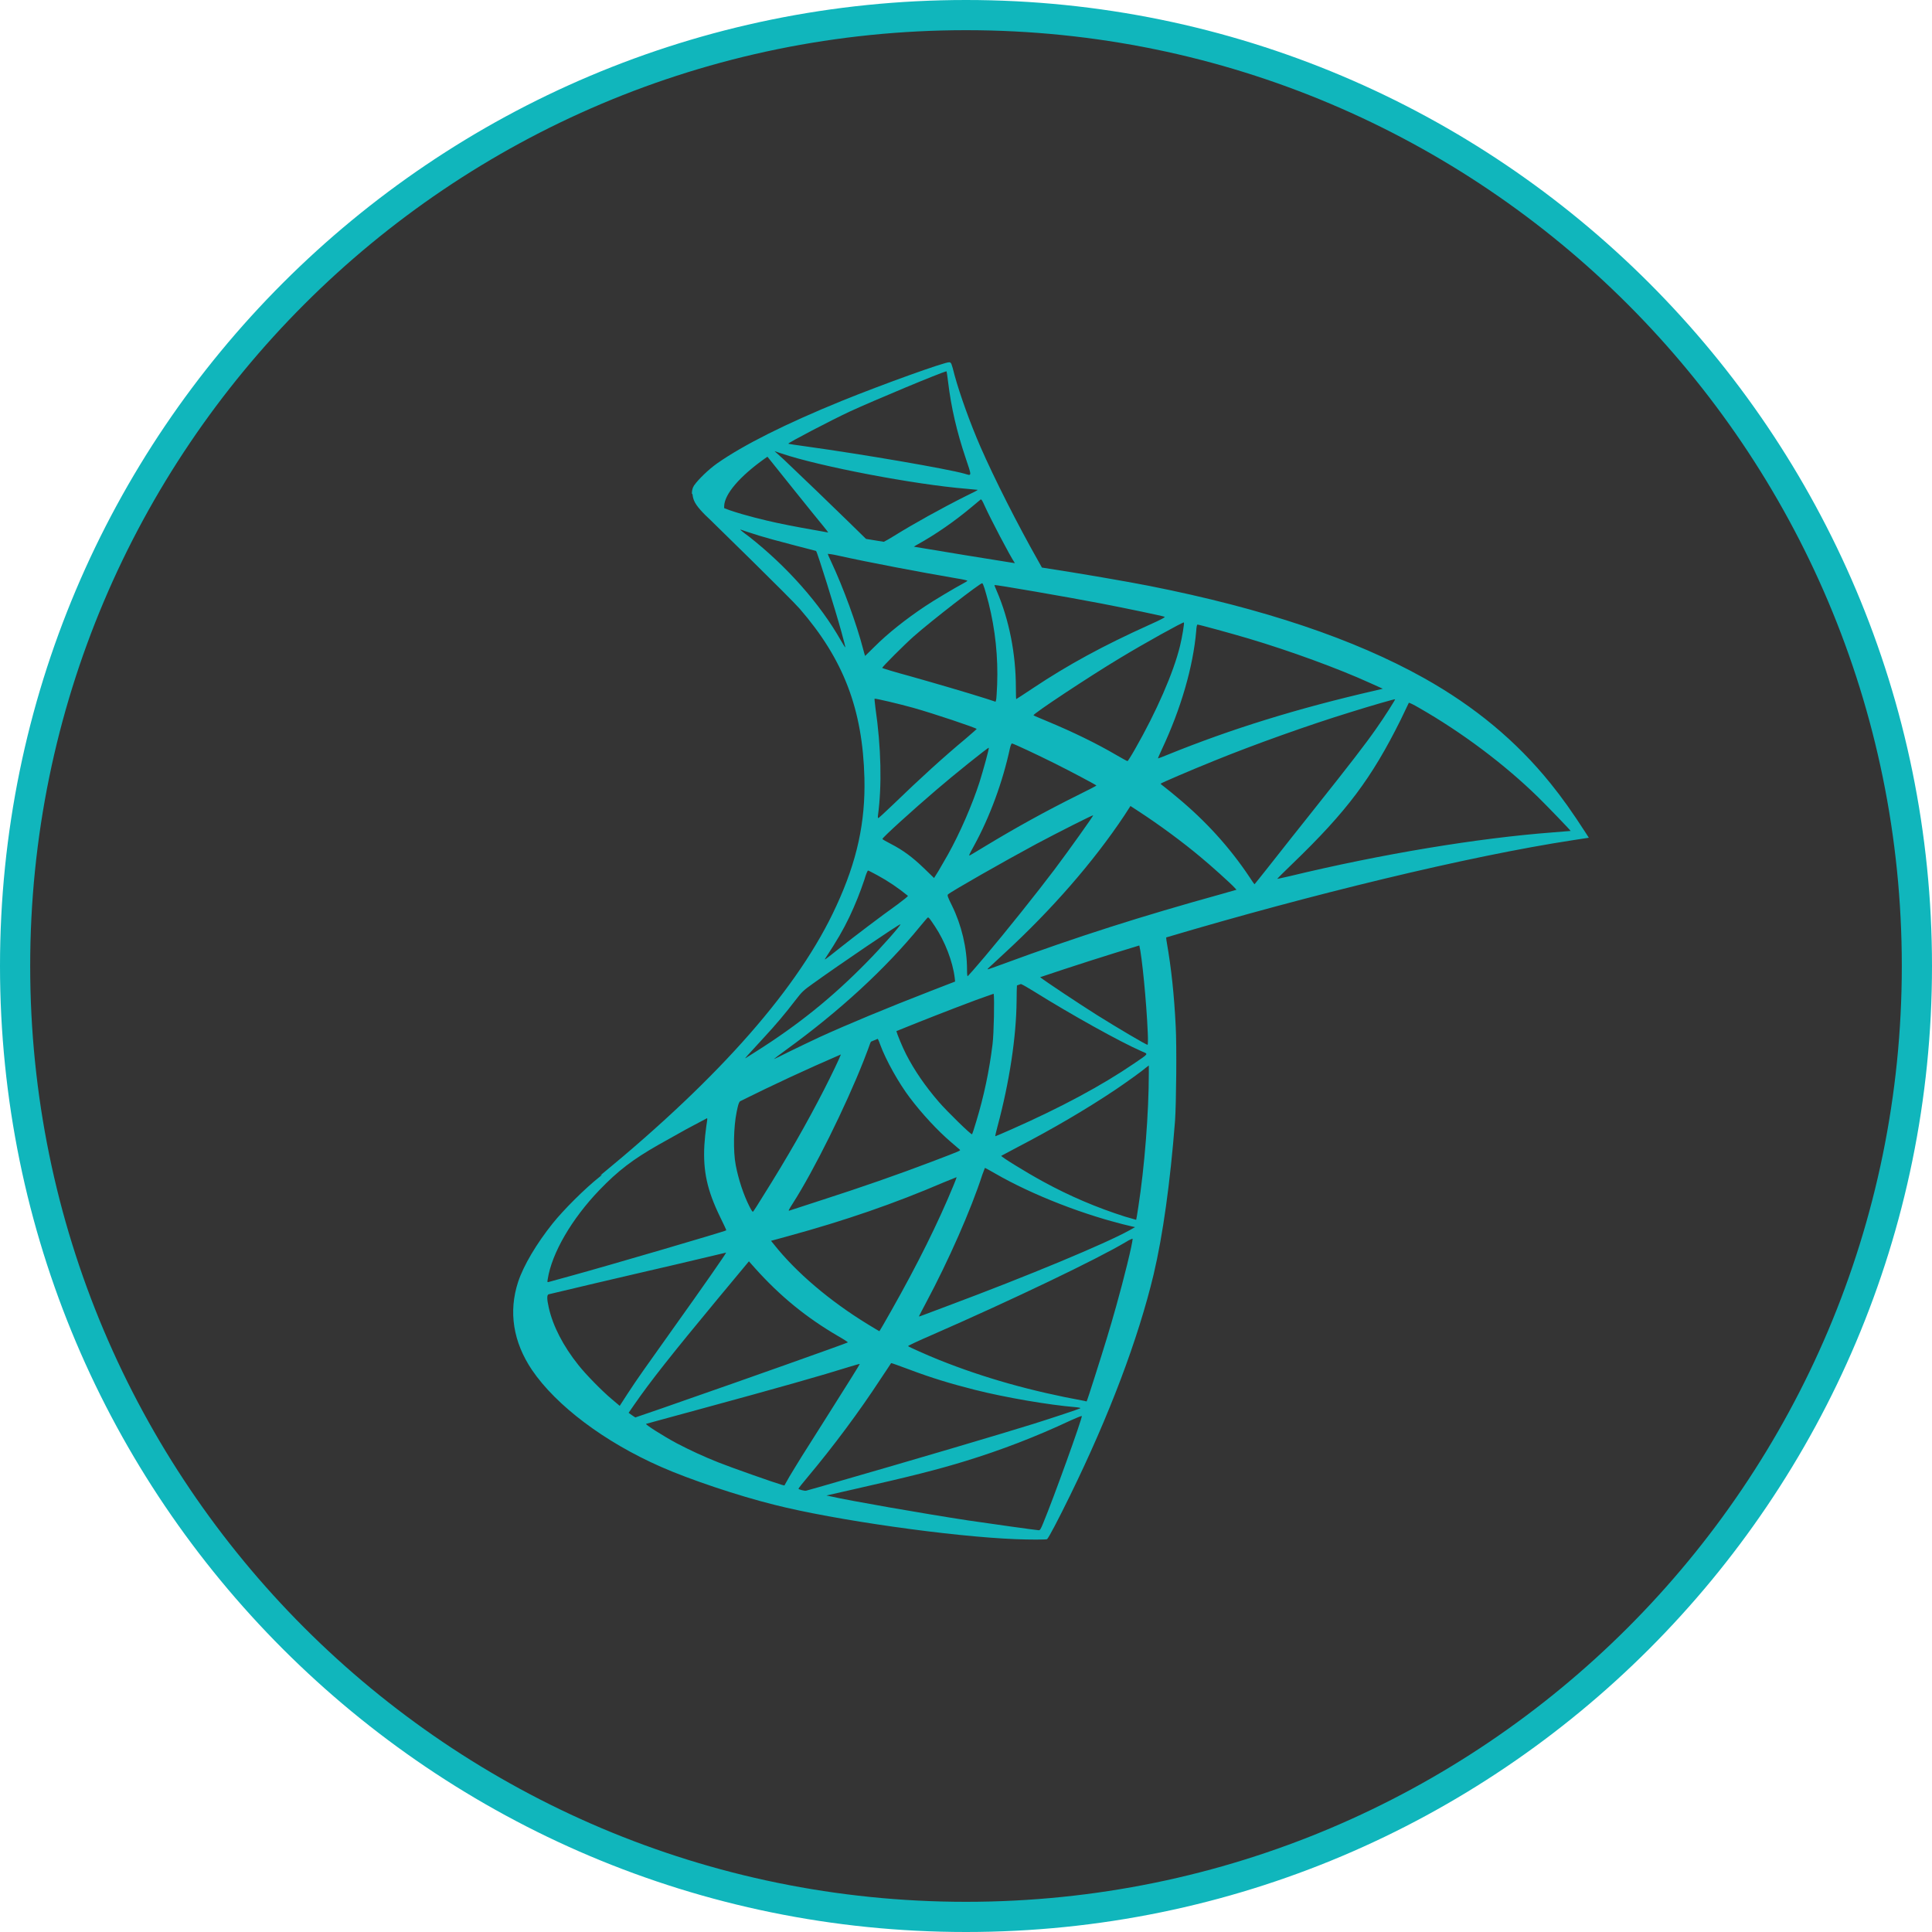
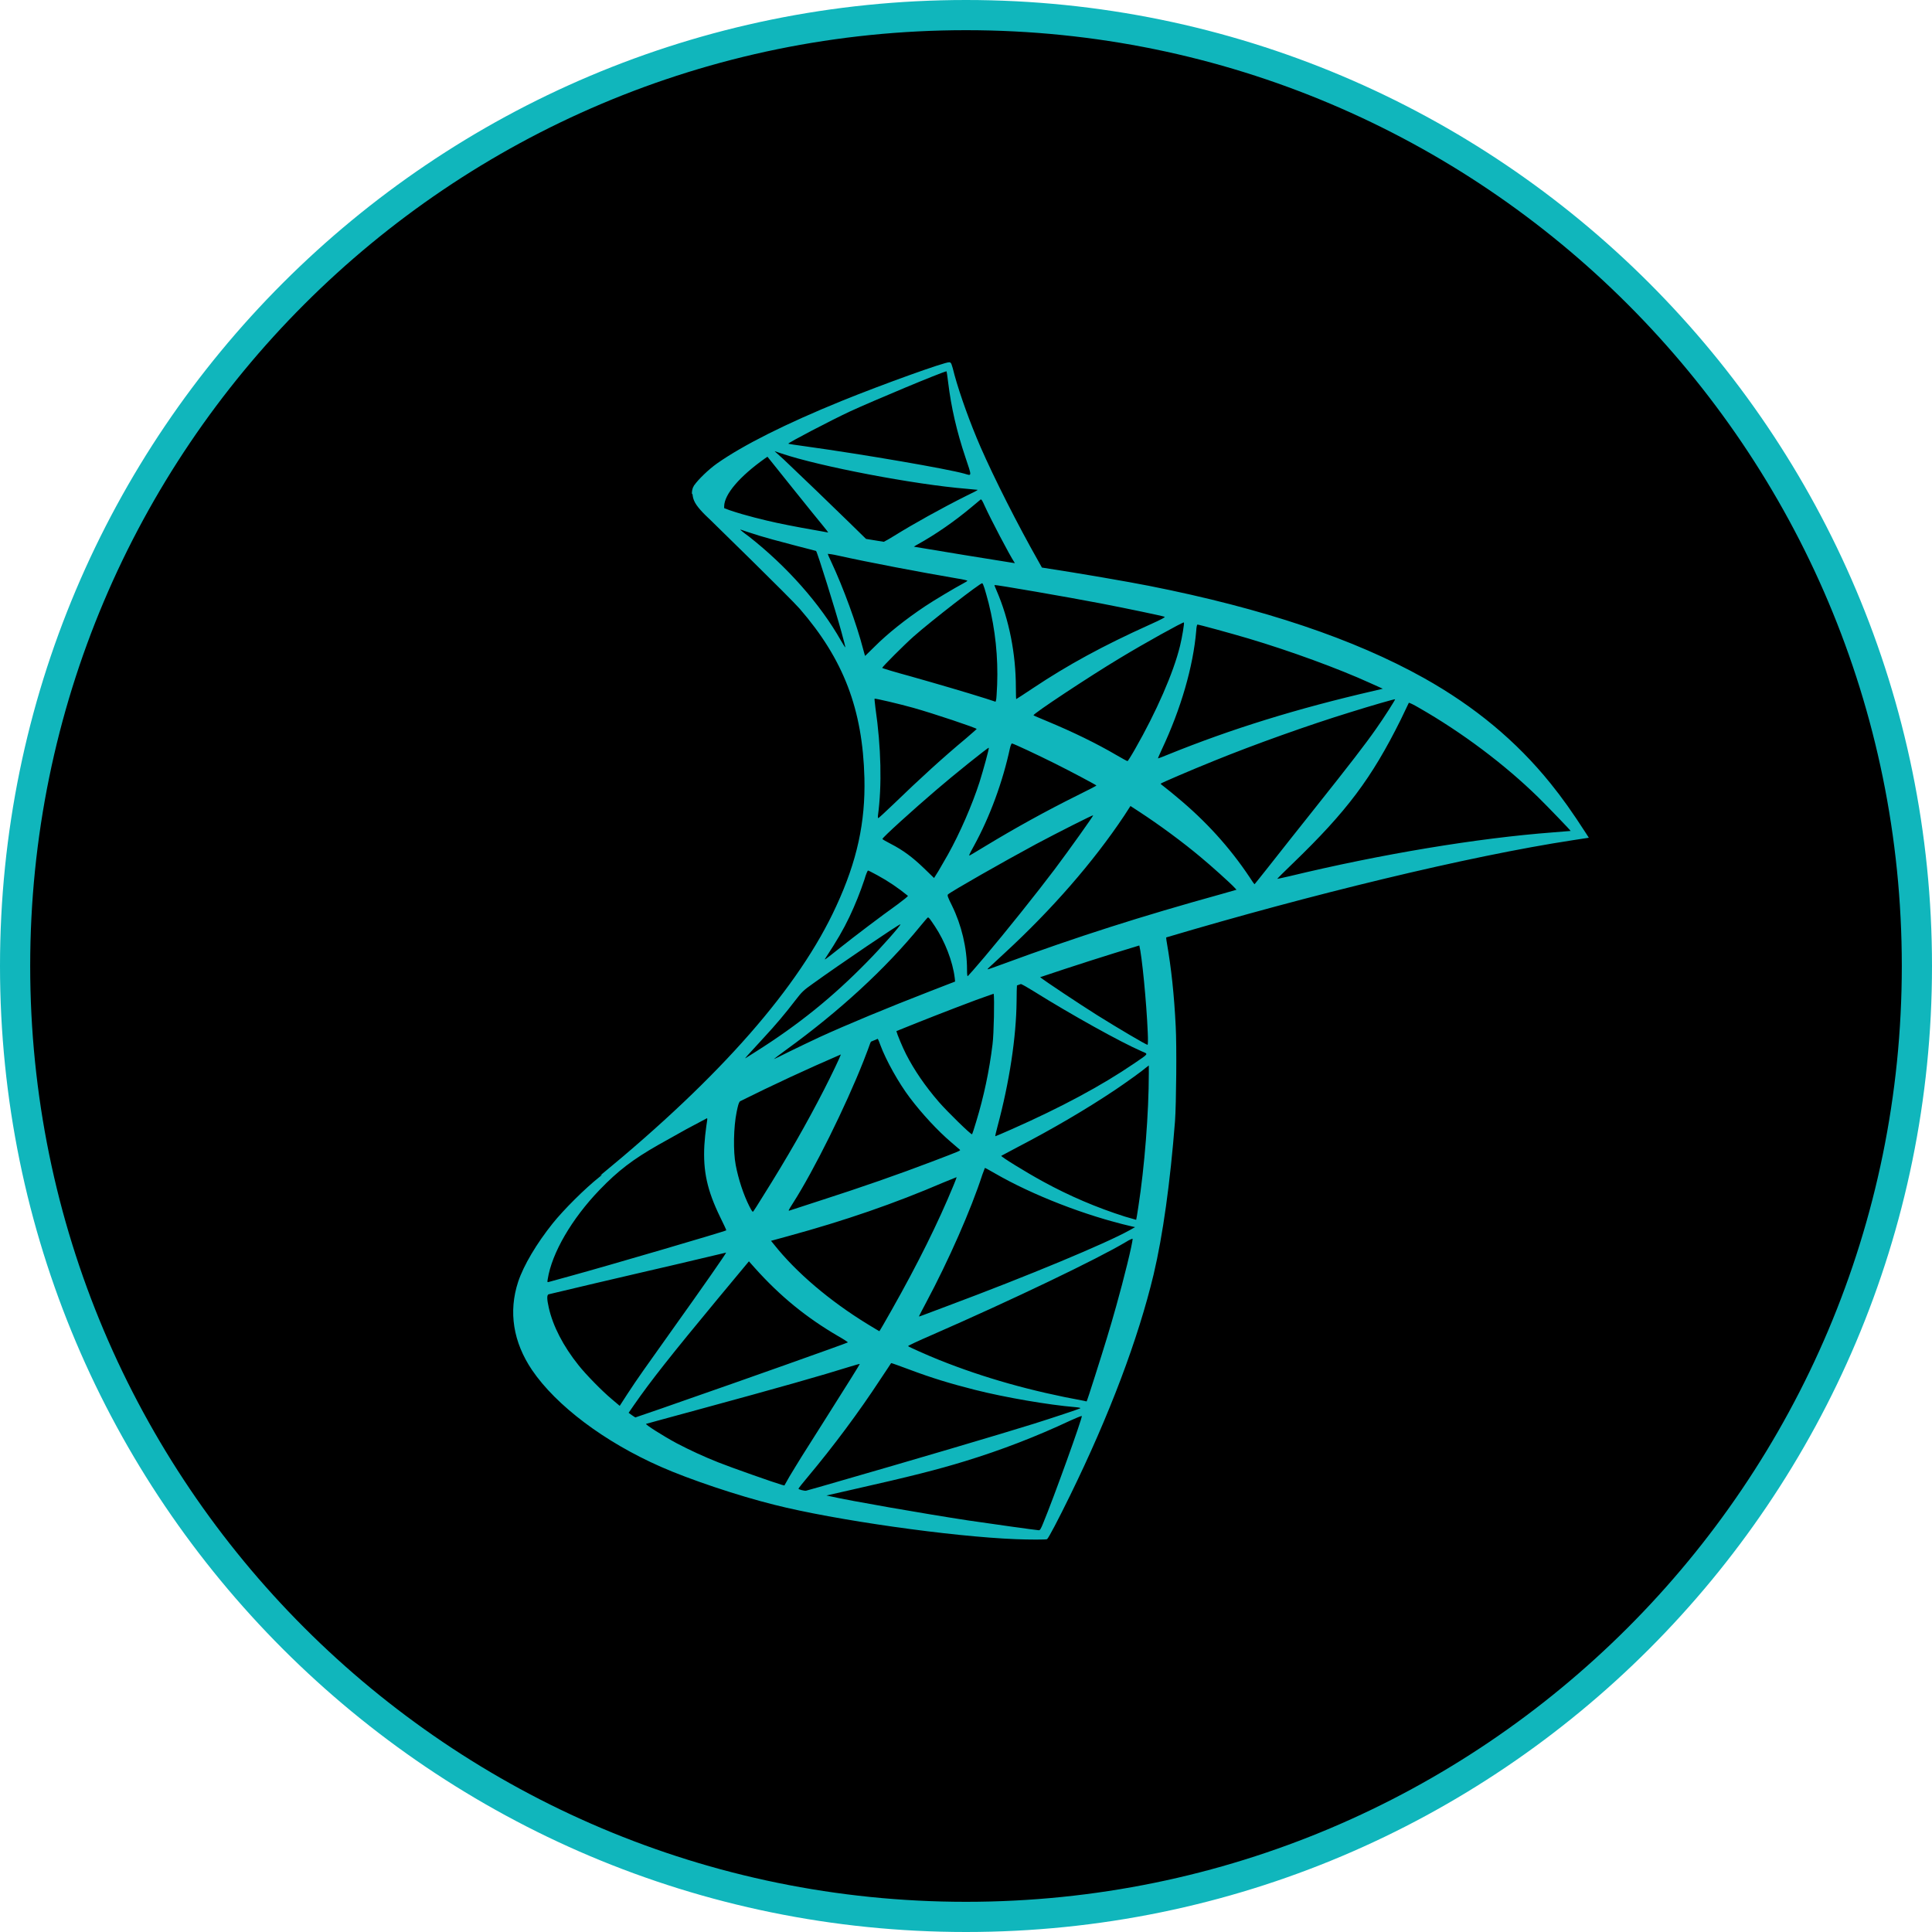
- <svg xmlns="http://www.w3.org/2000/svg" width="64" height="64" viewBox="0 0 64 64" fill="none">
-   <circle cx="32" cy="32" r="31.5" fill="#343434" stroke="#10B6BC" />
+ <svg xmlns="http://www.w3.org/2000/svg" width="64" height="64" viewBox="0 0 64 64">
+   <circle cx="32" cy="32" r="31.5" stroke="#10B6BC" />
  <path d="M31.445 12V12.001C31.315 11.983 29.218 12.738 27.867 13.287C26.042 14.031 24.626 14.739 23.752 15.353C23.47 15.553 23.127 15.886 22.998 16.075L22.996 16.069C22.988 16.083 22.981 16.098 22.975 16.114C22.968 16.126 22.959 16.14 22.955 16.151C22.931 16.215 22.919 16.283 22.92 16.352L22.939 16.37C22.945 16.433 22.959 16.504 22.991 16.582C23.067 16.77 23.292 17.001 23.546 17.237C23.546 17.237 26.172 19.799 26.491 20.165C27.944 21.841 28.576 23.494 28.635 25.773C28.67 27.237 28.392 28.524 27.701 30.018C26.474 32.698 23.882 35.656 19.886 38.938L19.946 38.917C19.919 38.939 19.883 38.97 19.856 38.991C19.378 39.369 18.669 40.077 18.309 40.526C17.772 41.199 17.347 41.913 17.164 42.462C16.839 43.454 16.999 44.457 17.624 45.384C18.427 46.565 20.027 47.77 21.893 48.59C22.843 49.01 24.442 49.547 25.647 49.847C27.648 50.355 31.522 50.904 33.652 50.987C34.083 51.005 34.661 51.005 34.685 50.987C34.732 50.957 35.063 50.326 35.447 49.541C36.757 46.867 37.702 44.358 38.216 42.214C38.522 40.916 38.764 39.186 38.924 37.137C38.965 36.565 38.983 34.646 38.947 33.997C38.894 32.934 38.8 32.072 38.653 31.228C38.641 31.171 38.634 31.112 38.631 31.054C43.378 29.643 48.615 28.366 52.094 27.834L52.632 27.751L52.549 27.621C52.077 26.889 51.752 26.434 51.362 25.95C50.229 24.546 48.854 23.406 47.171 22.462C44.857 21.169 41.864 20.159 38.074 19.409C37.36 19.268 35.79 18.996 34.515 18.801L34.396 18.588C33.7 17.36 32.932 15.838 32.483 14.811C32.136 14.014 31.805 13.093 31.622 12.431C31.521 12.03 31.51 12.006 31.445 12ZM31.35 12.301H31.356C31.362 12.307 31.385 12.473 31.409 12.668C31.509 13.494 31.692 14.291 31.982 15.153C32.2 15.802 32.2 15.767 31.946 15.69C31.344 15.525 28.647 15.059 26.692 14.787C26.379 14.746 26.114 14.704 26.114 14.698C26.09 14.675 27.524 13.925 28.156 13.63C28.965 13.258 31.185 12.331 31.35 12.301ZM25.659 14.946L25.889 15.023C27.141 15.448 30.287 16.051 32.023 16.192C32.218 16.21 32.383 16.227 32.388 16.227C32.395 16.234 32.23 16.322 32.017 16.422C31.179 16.841 30.257 17.355 29.62 17.751C29.475 17.841 29.342 17.917 29.277 17.948L28.688 17.852L28.132 17.308C27.414 16.608 26.692 15.914 25.966 15.224L25.659 14.946ZM25.423 15.13L26.255 16.169C26.71 16.741 27.17 17.302 27.271 17.426C27.359 17.536 27.424 17.616 27.436 17.64C26.846 17.537 26.215 17.424 25.73 17.319C25.375 17.242 24.697 17.083 24.166 16.9C24.111 16.879 24.048 16.855 23.989 16.833V16.771C23.995 16.375 24.496 15.784 25.346 15.182L25.423 15.13ZM32.483 16.545C32.488 16.543 32.492 16.544 32.496 16.547C32.519 16.547 32.548 16.599 32.619 16.758C32.82 17.201 33.446 18.394 33.6 18.624L33.619 18.656C32.503 18.479 31.389 18.297 30.274 18.11C30.311 18.084 30.348 18.06 30.388 18.04C31.008 17.697 31.633 17.26 32.189 16.794C32.324 16.682 32.448 16.576 32.472 16.558C32.474 16.553 32.478 16.549 32.483 16.545ZM24.52 17.543C24.525 17.538 24.62 17.574 24.744 17.615C25.027 17.71 25.312 17.796 25.6 17.874C25.859 17.945 26.119 18.014 26.379 18.081C26.733 18.169 27.029 18.252 27.034 18.252C27.076 18.294 27.672 20.2 27.873 20.933C27.95 21.21 28.009 21.446 28.003 21.446C27.997 21.452 27.932 21.352 27.855 21.216C27.164 20 26.072 18.766 24.809 17.773C24.644 17.656 24.519 17.549 24.519 17.543H24.52ZM27.418 18.341C27.418 18.352 27.418 18.347 27.424 18.347C27.454 18.347 27.584 18.364 27.743 18.4C28.747 18.624 30.547 18.966 31.698 19.161C31.893 19.191 32.046 19.227 32.046 19.238C32.046 19.25 31.976 19.291 31.887 19.339C31.692 19.439 30.907 19.905 30.647 20.082C29.992 20.519 29.402 20.991 28.977 21.416C28.872 21.521 28.765 21.626 28.658 21.729C28.658 21.729 28.623 21.629 28.593 21.505C28.381 20.684 27.938 19.468 27.536 18.612C27.471 18.476 27.418 18.352 27.418 18.341ZM32.537 19.32C32.572 19.333 32.631 19.533 32.749 19.976C32.971 20.859 33.066 21.77 33.032 22.68C33.02 22.928 33.008 23.158 32.997 23.188L32.979 23.246L32.672 23.145C32.041 22.945 31.014 22.644 30.134 22.396C29.632 22.26 29.225 22.137 29.225 22.125C29.225 22.089 29.957 21.357 30.27 21.08C30.866 20.554 32.483 19.303 32.537 19.32ZM32.944 19.38C32.961 19.362 35.388 19.781 36.492 19.994C37.313 20.153 38.505 20.401 38.576 20.431C38.611 20.443 38.488 20.513 38.092 20.69C36.533 21.393 35.376 22.025 34.225 22.792C33.924 22.993 33.67 23.158 33.664 23.158C33.658 23.158 33.652 22.987 33.652 22.78C33.652 21.659 33.429 20.525 33.015 19.569C32.974 19.474 32.938 19.386 32.944 19.38ZM39.219 20.619C39.237 20.637 39.16 21.116 39.089 21.399C38.876 22.279 38.304 23.584 37.602 24.811C37.478 25.03 37.365 25.207 37.353 25.212C37.341 25.218 37.183 25.129 37 25.023C36.315 24.621 35.535 24.244 34.685 23.89C34.449 23.79 34.242 23.707 34.237 23.695C34.195 23.66 36.096 22.402 37.1 21.8C37.897 21.316 39.196 20.596 39.219 20.619ZM39.668 20.69C39.721 20.69 40.796 20.985 41.356 21.151C42.744 21.564 44.337 22.148 45.376 22.621L45.807 22.815L45.507 22.886C42.969 23.471 40.795 24.144 38.699 24.994C38.528 25.065 38.375 25.123 38.363 25.123C38.352 25.123 38.411 24.988 38.488 24.823C39.119 23.483 39.526 22.084 39.627 20.891C39.632 20.779 39.651 20.69 39.668 20.69ZM28.971 23.146C28.988 23.128 29.809 23.323 30.252 23.447C30.925 23.636 32.354 24.115 32.354 24.149C32.354 24.155 32.194 24.291 32.005 24.456C31.232 25.1 30.488 25.779 29.596 26.641C29.331 26.895 29.107 27.101 29.095 27.101C29.083 27.101 29.077 27.066 29.083 27.019C29.218 26.027 29.189 24.752 29.001 23.459C28.982 23.294 28.965 23.152 28.971 23.146ZM46.215 23.164C46.226 23.176 45.837 23.789 45.589 24.137C45.235 24.645 44.715 25.319 43.541 26.794C43.023 27.444 42.508 28.095 41.994 28.748C41.758 29.044 41.563 29.292 41.556 29.292C41.551 29.292 41.474 29.185 41.392 29.055C40.73 28.063 39.939 27.196 39 26.417C38.858 26.296 38.712 26.177 38.564 26.062C38.499 26.015 38.446 25.968 38.446 25.962C38.446 25.944 39.449 25.513 40.211 25.206C41.545 24.663 43.363 24.014 44.727 23.595C45.441 23.371 46.203 23.152 46.215 23.164ZM46.669 23.282C46.693 23.276 46.835 23.347 47.006 23.447C48.441 24.268 49.846 25.325 50.956 26.411C51.268 26.718 52.041 27.52 52.029 27.526C52.029 27.526 51.758 27.55 51.439 27.574C48.954 27.763 45.772 28.288 42.715 29.026C42.507 29.073 42.325 29.114 42.313 29.114C42.301 29.114 42.531 28.884 42.82 28.607C44.615 26.877 45.435 25.785 46.403 23.837C46.539 23.548 46.658 23.3 46.669 23.282ZM33.523 24.628C33.605 24.646 34.372 25.006 34.951 25.295C35.482 25.56 36.28 25.985 36.321 26.021C36.327 26.027 36.044 26.174 35.695 26.346C34.654 26.863 33.636 27.425 32.642 28.028C32.359 28.2 32.123 28.341 32.118 28.341C32.094 28.341 32.1 28.317 32.259 28.028C32.791 27.06 33.216 25.903 33.458 24.776C33.481 24.687 33.505 24.628 33.523 24.628ZM32.755 24.77C32.773 24.787 32.572 25.514 32.448 25.909C32.206 26.659 31.799 27.597 31.403 28.306C31.308 28.471 31.167 28.713 31.09 28.849L30.942 29.085L30.612 28.766C30.228 28.395 29.915 28.164 29.514 27.957C29.354 27.875 29.231 27.804 29.231 27.792C29.231 27.745 30.24 26.83 31.014 26.169C31.568 25.69 32.737 24.752 32.755 24.77ZM37.448 26.7L37.738 26.889C38.399 27.32 39.178 27.893 39.774 28.394C40.11 28.671 40.76 29.256 40.89 29.398L40.961 29.474L40.482 29.611C37.779 30.36 35.689 31.027 33.251 31.924C32.979 32.025 32.749 32.107 32.731 32.107C32.696 32.107 32.666 32.136 33.275 31.576C34.833 30.141 36.215 28.56 37.242 27.019L37.448 26.7ZM36.214 27.007C36.227 27.019 35.418 28.158 34.934 28.801C34.355 29.569 33.328 30.856 32.619 31.694C32.324 32.043 32.07 32.331 32.058 32.337C32.041 32.343 32.034 32.255 32.034 32.119C32.034 31.405 31.852 30.643 31.533 29.994C31.397 29.723 31.374 29.658 31.404 29.628C31.516 29.527 33.233 28.548 34.319 27.963C35.051 27.573 36.197 26.995 36.214 27.007ZM28.753 28.837C28.77 28.837 28.905 28.908 29.059 28.991C29.419 29.186 29.759 29.416 30.075 29.675C30.087 29.687 29.933 29.811 29.733 29.959C29.172 30.36 28.322 31.004 27.826 31.399C27.306 31.813 27.289 31.824 27.347 31.736C27.737 31.14 27.932 30.803 28.139 30.372C28.329 29.971 28.494 29.559 28.635 29.138C28.682 28.967 28.741 28.837 28.753 28.837ZM30.742 30.395C30.772 30.389 30.807 30.443 30.966 30.679C31.302 31.181 31.562 31.854 31.627 32.397L31.639 32.515L30.831 32.828C29.384 33.389 28.05 33.944 27.147 34.357C26.817 34.512 26.488 34.669 26.161 34.829C25.871 34.977 25.635 35.089 25.635 35.083C25.635 35.077 25.818 34.941 26.042 34.776C27.808 33.495 29.337 32.09 30.482 30.685C30.606 30.538 30.718 30.402 30.73 30.395L30.742 30.395ZM29.827 30.619V30.62C29.851 30.643 29.178 31.405 28.717 31.871C27.578 33.034 26.45 33.944 25.051 34.829C24.874 34.941 24.715 35.041 24.697 35.053C24.656 35.077 24.709 35.018 25.323 34.351C25.683 33.964 26.024 33.561 26.344 33.141C26.568 32.852 26.609 32.81 26.934 32.58C27.803 31.954 29.804 30.596 29.827 30.619ZM37.741 31.32C37.825 31.642 37.979 33.187 38.021 34.209C38.033 34.451 38.027 34.611 38.014 34.611C37.968 34.611 37.017 34.05 36.339 33.625C35.751 33.254 34.639 32.517 34.456 32.371C35.545 32.004 36.641 31.653 37.741 31.32ZM33.821 32.597C33.898 32.631 34.014 32.695 34.248 32.84C35.465 33.601 37.118 34.522 37.827 34.829C38.045 34.924 38.068 34.888 37.566 35.231C36.492 35.963 35.152 36.683 33.511 37.409C33.221 37.539 32.979 37.639 32.973 37.639C32.961 37.639 32.997 37.491 33.044 37.314C33.439 35.844 33.664 34.357 33.676 33.164C33.679 32.867 33.681 32.72 33.688 32.644L33.821 32.597ZM32.917 32.919C32.946 33.064 32.924 34.25 32.879 34.593C32.773 35.463 32.592 36.322 32.336 37.161C32.271 37.379 32.211 37.563 32.2 37.574C32.176 37.604 31.367 36.812 31.102 36.505C30.642 35.974 30.282 35.443 30.016 34.924C29.893 34.683 29.715 34.252 29.694 34.157C30.562 33.804 31.435 33.463 32.312 33.134C32.5 33.064 32.721 32.99 32.917 32.919ZM29.077 34.412C29.092 34.433 29.127 34.511 29.16 34.611C29.349 35.124 29.773 35.88 30.14 36.364C30.541 36.895 31.067 37.462 31.504 37.834C31.645 37.952 31.775 38.064 31.793 38.082C31.828 38.117 31.84 38.111 30.878 38.478C29.762 38.903 28.546 39.328 27.153 39.776C26.82 39.884 26.487 39.992 26.155 40.101C26.102 40.119 26.12 40.089 26.273 39.847C26.964 38.767 28.014 36.648 28.605 35.148C28.705 34.888 28.806 34.628 28.823 34.569C28.831 34.54 28.843 34.523 28.855 34.505L29.077 34.412ZM27.856 34.93C27.815 35.049 27.559 35.585 27.294 36.104C26.721 37.22 26.096 38.318 25.258 39.652C25.116 39.882 24.981 40.095 24.962 40.118C24.933 40.16 24.921 40.148 24.826 39.965C24.626 39.569 24.461 39.062 24.372 38.596C24.283 38.135 24.301 37.332 24.402 36.836C24.447 36.618 24.468 36.536 24.511 36.483C25.612 35.935 26.727 35.417 27.856 34.93V34.93ZM38.056 35.295V35.543C38.056 36.86 37.914 38.666 37.708 39.983C37.673 40.213 37.643 40.402 37.637 40.408C37.637 40.408 37.466 40.361 37.265 40.301C36.325 40.003 35.415 39.613 34.55 39.139C33.977 38.826 33.145 38.312 33.169 38.288C33.175 38.282 33.422 38.153 33.711 37.999C34.869 37.397 35.978 36.748 36.941 36.104C37.301 35.862 37.844 35.473 37.962 35.367L38.056 35.295ZM23.417 37.044C23.439 37.045 23.432 37.093 23.398 37.303C23.368 37.512 23.347 37.722 23.333 37.934C23.286 38.796 23.427 39.434 23.852 40.308C23.971 40.55 24.065 40.75 24.059 40.756C24.018 40.792 20.11 41.937 18.882 42.273C18.516 42.374 18.197 42.462 18.173 42.468C18.132 42.48 18.126 42.474 18.144 42.374C18.28 41.506 18.941 40.373 19.862 39.416C20.476 38.778 20.966 38.406 21.804 37.928C22.084 37.769 22.433 37.574 22.735 37.407C22.96 37.285 23.187 37.164 23.417 37.044ZM32.625 38.69H32.625C32.631 38.684 32.772 38.761 32.944 38.861C34.207 39.593 35.966 40.272 37.466 40.62L37.601 40.65L37.413 40.756C36.628 41.193 34.047 42.268 31.409 43.253C31.025 43.395 30.648 43.537 30.577 43.566C30.506 43.596 30.441 43.614 30.441 43.607C30.441 43.601 30.547 43.395 30.683 43.141C31.421 41.759 32.164 40.077 32.543 38.908C32.59 38.796 32.618 38.696 32.625 38.69ZM31.686 38.996H31.687C31.693 39.003 31.645 39.127 31.586 39.269C31.073 40.514 30.399 41.872 29.538 43.395C29.319 43.785 29.136 44.098 29.13 44.098C29.125 44.098 28.947 43.991 28.734 43.861C27.483 43.094 26.373 42.149 25.647 41.234L25.541 41.104L26.078 40.957C28.002 40.432 29.638 39.865 31.261 39.168C31.492 39.074 31.68 38.996 31.686 38.996ZM37.519 41.034C37.525 41.17 37.224 42.386 36.976 43.265C36.77 44.003 36.592 44.581 36.267 45.603C36.126 46.052 36.002 46.423 35.996 46.423C35.99 46.423 35.955 46.418 35.919 46.406C34.166 46.087 32.596 45.644 31.12 45.054C30.707 44.889 30.116 44.623 30.081 44.593C30.069 44.581 30.423 44.416 30.872 44.222C33.558 43.047 36.344 41.712 37.301 41.14C37.413 41.069 37.501 41.034 37.519 41.034ZM24.053 41.494C24.066 41.506 23.315 42.586 22.265 44.056C21.898 44.57 21.474 45.172 21.314 45.396C21.13 45.656 20.951 45.92 20.777 46.187L20.529 46.571L20.263 46.346C19.951 46.086 19.407 45.532 19.165 45.225C18.658 44.593 18.315 43.926 18.179 43.318C18.114 43.034 18.114 42.893 18.173 42.876C19.219 42.626 20.267 42.38 21.315 42.137C22.02 41.975 22.724 41.81 23.428 41.642C23.77 41.559 24.048 41.494 24.053 41.494ZM24.809 41.783L24.998 41.996C25.848 42.946 26.715 43.648 27.766 44.262C27.955 44.369 28.097 44.463 28.085 44.469C28.044 44.499 24.437 45.779 22.766 46.358C22.195 46.561 21.622 46.759 21.048 46.954C21.043 46.954 20.989 46.919 20.93 46.878L20.824 46.801L20.995 46.553C21.55 45.75 22.247 44.871 23.764 43.04L24.809 41.783ZM29.52 45.154C29.526 45.148 29.785 45.242 30.105 45.361C30.872 45.65 31.48 45.833 32.294 46.04C33.298 46.294 34.75 46.541 35.607 46.612C35.737 46.624 35.807 46.636 35.784 46.653C35.742 46.677 34.874 46.967 34.237 47.167C33.221 47.486 30.122 48.401 27.595 49.127C27.299 49.214 27.002 49.299 26.704 49.381C26.645 49.393 26.45 49.339 26.45 49.316C26.45 49.304 26.592 49.121 26.763 48.92C27.613 47.905 28.457 46.771 29.16 45.697C29.355 45.402 29.52 45.159 29.52 45.154ZM28.48 45.184H28.481C28.487 45.19 28.068 45.862 27.335 47.019C27.023 47.509 26.674 48.065 26.551 48.259C26.432 48.448 26.255 48.744 26.154 48.909L25.984 49.209L25.895 49.186C25.683 49.127 24.189 48.602 23.793 48.442C23.324 48.256 22.865 48.045 22.418 47.811C21.946 47.557 21.356 47.179 21.403 47.167C21.415 47.161 22.223 46.943 23.197 46.677C25.782 45.974 27.217 45.567 28.156 45.272C28.327 45.219 28.475 45.177 28.48 45.184ZM35.831 46.907H35.837C35.86 46.966 34.904 49.623 34.555 50.461C34.479 50.65 34.449 50.697 34.408 50.691C34.307 50.685 32.92 50.491 32.076 50.367C30.606 50.143 28.138 49.712 27.519 49.57L27.377 49.54L28.257 49.34C30.146 48.914 31.055 48.684 31.976 48.401C33.165 48.037 34.327 47.589 35.453 47.06C35.636 46.978 35.789 46.913 35.831 46.907V46.907Z" fill="#10B6BC" />
</svg>
